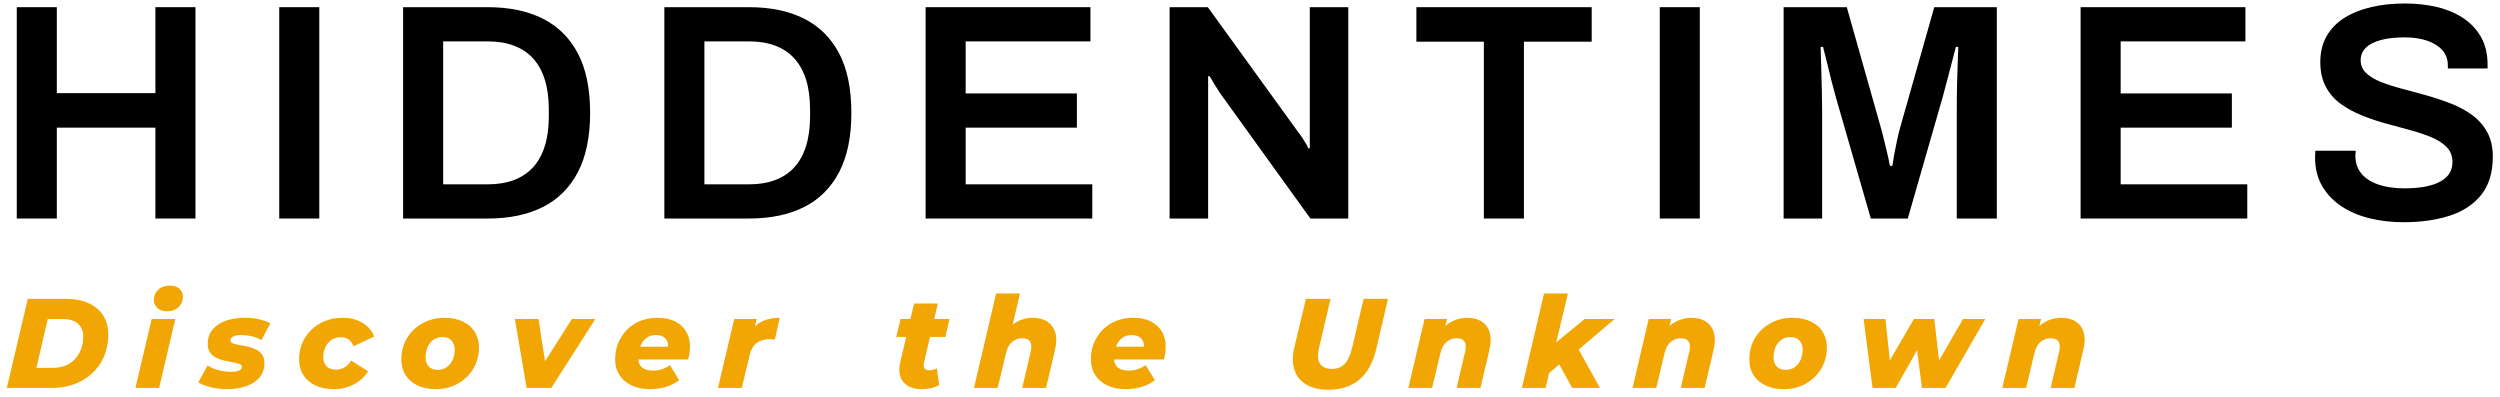
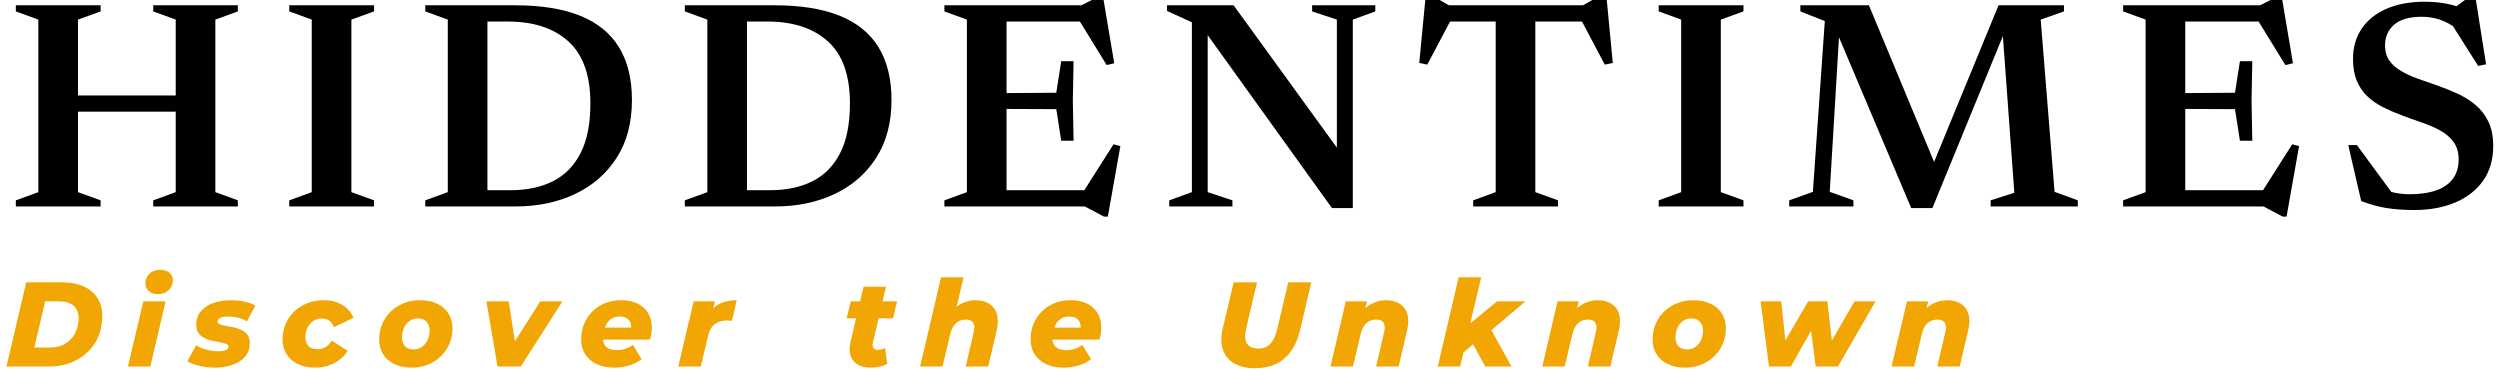
- <svg xmlns="http://www.w3.org/2000/svg" viewBox="512.5 89.5 2087.86 331.5" role="img" aria-label="HiddenTimes" class="ht-logo" part="svg">
+ <svg xmlns="http://www.w3.org/2000/svg" viewBox="512.5 89.5 2210.04 331.5" role="img" aria-label="HiddenTimes" class="ht-logo" part="svg">
  <g class="ht-wordmark" part="wordmark" fill="#000000">
-     <path class="ht-letter" part="letter" style="--i:0" fill-rule="evenodd" d="M559.95 272L526.5 272L526.5 95.5L559.95 95.5L559.95 167.28L642.28 167.28L642.28 95.5L675.73 95.5L675.73 272L642.28 272L642.28 196.1L559.95 196.1L559.95 272Z" />
-     <path class="ht-letter" part="letter" style="--i:1" fill-rule="evenodd" d="M779.16 272L745.71 272L745.71 95.5L779.16 95.5L779.16 272Z" />
-     <path class="ht-letter" part="letter" style="--i:2" fill-rule="evenodd" d="M919.91 272L849.15 272L849.15 95.5L919.91 95.5Q946.67 95.5 965.71 105.02Q984.75 114.54 995.04 133.96Q1005.33 153.39 1005.33 183.75L1005.33 183.75Q1005.33 213.85 995.04 233.41Q984.75 252.96 965.71 262.48Q946.67 272 919.91 272L919.91 272ZM882.6 124.06L882.6 243.44L919.91 243.44Q932.26 243.44 941.78 239.84Q951.3 236.24 957.73 229.16Q964.16 222.09 967.51 211.41Q970.85 200.73 970.85 186.58L970.85 186.58L970.85 181.18Q970.85 166.77 967.51 156.09Q964.16 145.41 957.73 138.34Q951.3 131.26 941.78 127.66Q932.26 124.06 919.91 124.06L919.91 124.06L882.6 124.06Z" />
-     <path class="ht-letter" part="letter" style="--i:3" fill-rule="evenodd" d="M1138.09 272L1067.33 272L1067.33 95.5L1138.09 95.5Q1164.85 95.5 1183.89 105.02Q1202.93 114.54 1213.22 133.96Q1223.51 153.39 1223.51 183.75L1223.51 183.75Q1223.51 213.85 1213.22 233.41Q1202.93 252.96 1183.89 262.48Q1164.85 272 1138.09 272L1138.09 272ZM1100.78 124.06L1100.78 243.44L1138.09 243.44Q1150.44 243.44 1159.96 239.84Q1169.48 236.24 1175.91 229.16Q1182.34 222.09 1185.69 211.41Q1189.03 200.73 1189.03 186.58L1189.03 186.58L1189.03 181.18Q1189.03 166.77 1185.69 156.09Q1182.34 145.41 1175.91 138.34Q1169.48 131.26 1159.96 127.66Q1150.44 124.06 1138.09 124.06L1138.09 124.06L1100.78 124.06Z" />
-     <path class="ht-letter" part="letter" style="--i:4" fill-rule="evenodd" d="M1424.72 272L1285.52 272L1285.52 95.5L1423.17 95.5L1423.17 124.06L1318.97 124.06L1318.97 167.54L1411.85 167.54L1411.85 196.1L1318.97 196.1L1318.97 243.44L1424.72 243.44L1424.72 272Z" />
-     <path class="ht-letter" part="letter" style="--i:5" fill-rule="evenodd" d="M1521.46 272L1489.29 272L1489.29 95.5L1521.2 95.5L1596.58 199.7Q1597.87 201.25 1599.67 203.95Q1601.47 206.65 1603.02 209.22Q1604.56 211.79 1605.07 213.34L1605.07 213.34L1606.36 213.34Q1606.36 209.74 1606.36 206.39Q1606.36 203.05 1606.36 199.7L1606.36 199.7L1606.36 95.5L1638.52 95.5L1638.52 272L1606.87 272L1531.23 167.03Q1529.17 163.94 1526.47 159.44Q1523.77 154.93 1522.74 153.13L1522.74 153.13L1521.46 153.13Q1521.46 156.48 1521.46 159.95Q1521.46 163.42 1521.46 167.03L1521.46 167.03L1521.46 272Z" />
-     <path class="ht-letter" part="letter" style="--i:6" fill-rule="evenodd" d="M1785.19 272L1751.74 272L1751.74 124.32L1695.39 124.32L1695.39 95.5L1841.79 95.5L1841.79 124.32L1785.19 124.32L1785.19 272Z" />
-     <path class="ht-letter" part="letter" style="--i:7" fill-rule="evenodd" d="M1932.09 272L1898.64 272L1898.64 95.5L1932.09 95.5L1932.09 272Z" />
-     <path class="ht-letter" part="letter" style="--i:8" fill-rule="evenodd" d="M2034.25 272L2002.08 272L2002.08 95.5L2054.83 95.5L2082.62 193.78Q2084.16 198.93 2085.7 205.36Q2087.25 211.79 2088.66 217.71Q2090.08 223.63 2090.85 228L2090.85 228L2092.91 228Q2093.42 224.14 2094.45 218.48Q2095.48 212.82 2096.89 206.26Q2098.31 199.7 2100.11 193.53L2100.11 193.53L2127.9 95.5L2180.13 95.5L2180.13 272L2146.68 272L2146.68 182.72Q2146.68 170.89 2146.94 159.05Q2147.19 147.22 2147.58 138.72Q2147.97 130.23 2147.97 128.69L2147.97 128.69L2145.91 128.69Q2145.39 131.01 2143.34 138.72Q2141.28 146.44 2138.96 155.45Q2136.65 164.45 2134.84 170.89L2134.84 170.89L2105.77 272L2074.9 272L2045.82 171.14Q2044.28 165.74 2042.35 158.15Q2040.42 150.56 2038.49 142.58Q2036.56 134.61 2035.02 128.69L2035.02 128.69L2032.96 128.69Q2033.22 135.64 2033.47 145.29Q2033.73 154.93 2033.99 164.84Q2034.25 174.74 2034.25 182.72L2034.25 182.72L2034.25 272Z" />
-     <path class="ht-letter" part="letter" style="--i:9" fill-rule="evenodd" d="M2389.3 272L2250.1 272L2250.1 95.5L2387.75 95.5L2387.75 124.06L2283.55 124.06L2283.55 167.54L2376.43 167.54L2376.43 196.1L2283.55 196.1L2283.55 243.44L2389.3 243.44L2389.3 272Z" />
-     <path class="ht-letter" part="letter" style="--i:10" fill-rule="evenodd" d="M2519.75 275.09L2519.75 275.09Q2505.08 275.09 2491.71 271.87Q2478.33 268.66 2468.03 261.84Q2457.74 255.02 2451.83 244.86Q2445.91 234.69 2445.91 220.8L2445.91 220.8Q2445.91 219.26 2446.04 217.71Q2446.17 216.17 2446.17 215.4L2446.17 215.4L2479.87 215.4Q2479.87 215.91 2479.74 217.33Q2479.61 218.74 2479.61 219.77L2479.61 219.77Q2479.61 228.26 2484.5 234.31Q2489.39 240.35 2498.65 243.57Q2507.91 246.79 2520.52 246.79L2520.52 246.79Q2529.01 246.79 2535.57 245.76Q2542.13 244.73 2546.89 242.8Q2551.65 240.87 2554.74 238.17Q2557.83 235.47 2559.24 232.12Q2560.66 228.78 2560.66 224.92L2560.66 224.92Q2560.66 217.45 2556.03 212.57Q2551.4 207.68 2543.55 204.33Q2535.7 200.99 2525.8 198.29Q2515.89 195.59 2505.47 192.76Q2495.05 189.92 2485.14 185.94Q2475.24 181.95 2467.39 176.29Q2459.54 170.63 2454.91 162.01Q2450.28 153.39 2450.28 141.3L2450.28 141.3Q2450.28 128.95 2455.56 119.69Q2460.83 110.42 2470.48 104.38Q2480.13 98.33 2492.99 95.37Q2505.86 92.41 2521.04 92.41L2521.04 92.41Q2535.19 92.41 2547.67 95.37Q2560.14 98.33 2569.66 104.63Q2579.18 110.94 2584.59 120.59Q2589.99 130.23 2589.99 143.61L2589.99 143.61L2589.99 146.7L2556.8 146.7L2556.8 144.13Q2556.8 136.67 2552.3 131.52Q2547.79 126.37 2539.69 123.54Q2531.59 120.71 2520.78 120.71L2520.78 120.71Q2509.2 120.71 2500.97 122.9Q2492.73 125.09 2488.36 129.33Q2483.99 133.58 2483.99 139.75L2483.99 139.75Q2483.99 146.19 2488.62 150.56Q2493.25 154.93 2501.1 158.02Q2508.94 161.11 2518.85 163.68Q2528.75 166.25 2539.18 169.21Q2549.6 172.17 2559.5 176.03Q2569.41 179.89 2577.25 185.68Q2585.1 191.47 2589.73 199.96Q2594.36 208.45 2594.36 220.28L2594.36 220.28Q2594.36 240.1 2584.72 252.19Q2575.07 264.28 2558.21 269.68Q2541.36 275.09 2519.75 275.09Z" />
+     <path class="ht-letter" part="letter" style="--i:0" d="M581.43 106.83L581.43 259.36L601.45 266.6L601.45 272L526.5 272L526.5 266.6L546.39 259.36L546.39 106.83L526.5 99.58L526.5 94.18L601.45 94.18L601.45 99.58L581.43 106.83ZM702.87 106.83L702.87 259.36L722.76 266.6L722.76 272L647.95 272L647.95 266.6L667.84 259.36L667.84 106.83L647.95 99.58L647.95 94.18L722.76 94.18L722.76 99.58L702.87 106.83ZM687.72 188.23L561.67 188.23L561.67 173.87L687.72 173.87L687.72 188.23Z" />
+     <path class="ht-letter" part="letter" style="--i:1" d="M823.13 259.36L843.15 266.6L843.15 272L768.2 272L768.2 266.6L788.09 259.36L788.09 106.83L768.2 99.58L768.2 94.18L843.15 94.18L843.15 99.58L823.13 106.83L823.13 259.36Z" />
+     <path class="ht-letter" part="letter" style="--i:2" d="M1034.41 180.85L1034.41 180.85Q1034.41 143.71 1014.98 126.12Q995.55 108.54 961.43 108.54L961.43 108.54L925.74 108.54L923.5 94.18L967.89 94.18Q1002.4 94.18 1025.32 103.4Q1048.24 112.62 1059.69 131.26Q1071.15 149.9 1071.15 177.95L1071.15 177.95Q1071.15 207.85 1057.72 228.86Q1044.28 249.87 1020.97 260.94Q997.66 272 968.28 272L968.28 272L923.5 272L925.74 257.64L964.07 257.64Q985.28 257.64 1001.08 249.81Q1016.89 241.97 1025.65 225.04Q1034.41 208.12 1034.41 180.85ZM943.39 272L888.46 272L888.46 266.6L908.35 259.36L908.35 106.83L888.46 99.58L888.46 94.18L943.39 94.18L943.39 272Z" />
+     <path class="ht-letter" part="letter" style="--i:3" d="M1263.86 180.85L1263.86 180.85Q1263.86 143.71 1244.43 126.12Q1225 108.54 1190.88 108.54L1190.88 108.54L1155.19 108.54L1152.95 94.18L1197.34 94.18Q1231.85 94.18 1254.77 103.4Q1277.69 112.62 1289.14 131.26Q1300.6 149.9 1300.6 177.95L1300.6 177.95Q1300.6 207.85 1287.17 228.86Q1273.73 249.87 1250.42 260.94Q1227.11 272 1197.73 272L1197.73 272L1152.95 272L1155.19 257.64L1193.52 257.64Q1214.73 257.64 1230.53 249.81Q1246.34 241.97 1255.1 225.04Q1263.86 208.12 1263.86 180.85ZM1172.84 272L1117.91 272L1117.91 266.6L1137.8 259.36L1137.8 106.83L1117.91 99.58L1117.91 94.18L1172.84 94.18L1172.84 272Z" />
+     <path class="ht-letter" part="letter" style="--i:4" d="M1450.63 143.58L1461.56 143.58L1460.9 178.74L1461.56 213.91L1450.63 213.91L1446.28 185.99L1384.38 185.73L1384.38 171.9L1446.28 171.5L1450.63 143.58ZM1487.51 86.15L1497.52 145.42L1490.8 147L1464.06 103.53L1475 108.54L1383.19 108.54L1383.19 94.18L1468.41 94.18L1484.35 86.15L1487.51 86.15ZM1476.71 257.64L1467.88 262.65L1496.86 217.07L1502.92 218.65L1491.86 280.96L1488.43 280.96L1471.44 272L1383.19 272L1383.19 257.64L1476.71 257.64ZM1402.29 272L1347.36 272L1347.36 266.6L1367.25 259.36L1367.25 106.83L1347.36 99.58L1347.36 94.18L1402.29 94.18L1402.29 272Z" />
+     <path class="ht-letter" part="letter" style="--i:5" d="M1546.13 266.6L1566.15 259.36L1566.15 109.2L1544.15 99.19L1544.15 94.18L1603.03 94.18L1703.27 232.35L1694.31 241.71L1694.31 106.83L1672.44 99.58L1672.44 94.18L1728.29 94.18L1728.29 99.58L1708.4 106.83L1708.4 273.45L1689.96 273.45L1574.58 112.89L1580.11 108.28L1580.11 259.36L1601.98 266.6L1601.98 272L1546.13 272L1546.13 266.6Z" />
+     <path class="ht-letter" part="letter" style="--i:6" d="M1834.71 259.36L1834.71 102.22L1869.75 102.22L1869.75 259.36L1889.77 266.6L1889.77 272L1814.82 272L1814.82 266.6L1834.71 259.36ZM1909 104.72L1921.38 108.54L1781.1 108.54L1796.38 104.72L1774.25 146.61L1767.14 145.16L1772.94 84.7L1776.76 84.7L1798.23 96.95L1784.26 94.18L1918.35 94.18L1907.02 96.95L1928.63 84.7L1932.45 84.7L1938.24 145.16L1931.13 146.61L1909 104.72Z" />
+     <path class="ht-letter" part="letter" style="--i:7" d="M2033.73 259.36L2053.75 266.6L2053.75 272L1978.8 272L1978.8 266.6L1998.69 259.36L1998.69 106.83L1978.8 99.58L1978.8 94.18L2053.75 94.18L2053.75 99.58L2033.73 106.83L2033.73 259.36Z" />
+     <path class="ht-letter" part="letter" style="--i:8" d="M2316.52 106.83L2328.77 259.09L2349.31 266.6L2349.31 272L2272.26 272L2272.26 266.6L2293.2 259.88L2282.8 117.63L2284.51 117.89L2220.76 273.45L2202.06 273.45L2136.59 118.68L2138.44 118.42L2130.01 259.09L2150.95 266.6L2150.95 272L2094.18 272L2094.18 266.6L2115.12 259.09L2125.66 108.14L2104.06 99.58L2104.06 94.18L2164.65 94.18L2223.79 236.3L2220.76 236.3L2279.24 94.18L2337.07 94.18L2337.07 99.58L2316.52 106.83Z" />
+     <path class="ht-letter" part="letter" style="--i:9" d="M2492.63 143.58L2503.56 143.58L2502.9 178.74L2503.56 213.91L2492.63 213.91L2488.28 185.99L2426.38 185.73L2426.38 171.9L2488.28 171.5L2492.63 143.58ZM2529.51 86.15L2539.52 145.42L2532.8 147L2506.06 103.53L2517 108.54L2425.19 108.54L2425.19 94.18L2510.41 94.18L2526.35 86.15L2529.51 86.15ZM2518.71 257.64L2509.88 262.65L2538.86 217.07L2544.92 218.65L2533.86 280.96L2530.43 280.96L2513.44 272L2425.19 272L2425.19 257.64L2518.71 257.64ZM2444.29 272L2389.36 272L2389.36 266.6L2409.25 259.36L2409.25 106.83L2389.36 99.58L2389.36 94.18L2444.29 94.18L2444.29 272Z" />
+     <path class="ht-letter" part="letter" style="--i:10" d="M2700.47 101.69L2700.47 101.69L2680.45 97.74L2696.92 85.49L2700.6 85.49L2710.22 146.34L2703.24 147.79L2676.63 105.77L2684.54 115.13Q2677.29 109.59 2669.59 106.96Q2661.88 104.32 2653.45 104.32L2653.45 104.32Q2636.99 104.32 2628.95 111.31Q2620.92 118.29 2620.92 129.75L2620.92 129.75Q2620.92 137.65 2624.67 142.98Q2628.42 148.32 2634.88 152.14Q2641.33 155.96 2649.5 158.92Q2657.67 161.89 2666.62 164.91L2666.62 164.91Q2675.58 168.08 2684.4 172.03Q2693.23 175.98 2700.47 181.91Q2707.72 187.83 2712.13 196.72Q2716.54 205.61 2716.54 218.39L2716.54 218.39Q2716.54 236.83 2707.45 249.48Q2698.37 262.12 2682.63 268.64Q2666.89 275.16 2647 275.16L2647 275.16Q2633.3 275.16 2622.43 273.45Q2611.56 271.74 2599.84 267.26L2599.84 267.26L2588.38 217.73L2596.02 217.73L2632.51 267.39L2605.77 250.4Q2616.31 256.06 2624.67 258.63Q2633.03 261.2 2642.39 261.2L2642.39 261.2Q2656.87 261.2 2666.56 257.64Q2676.24 254.09 2681.11 247.24Q2685.98 240.39 2685.98 230.38L2685.98 230.38Q2685.98 221.03 2681.37 214.84Q2676.76 208.64 2669.26 204.63Q2661.75 200.61 2652.79 197.58Q2643.83 194.55 2635.27 191.26L2635.27 191.26Q2626.71 188.1 2618.94 184.15Q2611.17 180.19 2605.24 174.6Q2599.31 169 2595.96 160.96Q2592.6 152.93 2592.6 141.6L2592.6 141.6Q2592.6 126.19 2600.3 114.8Q2608.01 103.4 2622.3 97.21Q2636.59 91.02 2655.95 91.02L2655.95 91.02Q2668.33 91.02 2678.87 93.52Q2689.41 96.03 2700.47 101.69Z" />
  </g>
  <g class="ht-tagline" part="tagline" fill="#F2A603">
    <path class="ht-tagline-letter" part="tagline-letter" style="--i:0" d="M555.6 413.5L518.2 413.5L535.7 339.1L567.5 339.1Q578.9 339.1 586.9 342.9Q595 346.7 599.1 353.7Q603.3 360.8 602.9 370.3L602.9 370.3Q602.4 383.5 596.2 393.2Q589.9 402.9 579.4 408.2Q568.9 413.5 555.6 413.5L555.6 413.5ZM552.4 355.9L542.9 396.7L556.9 396.7Q564.6 396.7 570.1 393.4Q575.6 390.1 578.7 384.4Q581.7 378.7 582 371.6L582 371.6Q582.3 364.2 577.8 360Q573.4 355.9 564.5 355.9L564.5 355.9L552.4 355.9Z" />
    <path class="ht-tagline-letter" part="tagline-letter" style="--i:1" d="M645.4 413.5L625.6 413.5L639.2 355.9L658.9 355.9L645.4 413.5ZM652 349.5L652 349.5Q646.7 349.5 643.8 346.6Q640.8 343.6 641 339.5L641 339.5Q641.2 334.6 644.8 331.3Q648.4 328 654.3 328L654.3 328Q659.5 328 662.5 330.8Q665.4 333.5 665.3 337.7L665.3 337.7Q665.1 342.9 661.4 346.2Q657.8 349.5 652 349.5Z" />
    <path class="ht-tagline-letter" part="tagline-letter" style="--i:2" d="M702.4 414.5L702.4 414.5Q694.9 414.5 688.3 412.8Q681.7 411.2 678.1 408.8L678.1 408.8L685.9 394.7Q689.6 397.2 694.9 398.6Q700.3 400 705.3 400L705.3 400Q710.1 400 712.3 398.9Q714.5 397.8 714.5 395.9L714.5 395.9Q714.6 394.3 712.5 393.5Q710.4 392.7 707.1 392.1Q703.7 391.5 700 390.7Q696.3 389.9 693.1 388.3Q689.8 386.6 687.8 383.7Q685.8 380.8 686 375.9L686 375.9Q686.2 368.9 690.4 364.3Q694.5 359.6 701.5 357.2Q708.4 354.9 717 354.9L717 354.9Q723 354.9 728.6 356.1Q734.2 357.4 738.3 359.5L738.3 359.5L730.8 373.6Q726.7 371.1 722.3 370.2Q717.9 369.3 714.1 369.3L714.1 369.3Q709.2 369.3 707.1 370.6Q704.9 371.9 704.9 373.6L704.9 373.6Q704.8 375.3 706.8 376.2Q708.9 377 712.2 377.6Q715.5 378.1 719.3 378.9Q723 379.8 726.3 381.4Q729.6 383 731.5 385.9Q733.5 388.7 733.3 393.6L733.3 393.6Q733.1 400.5 728.8 405.2Q724.6 409.8 717.7 412.1Q710.8 414.5 702.4 414.5Z" />
    <path class="ht-tagline-letter" part="tagline-letter" style="--i:3" d="M791.2 414.5L791.2 414.5Q782.1 414.5 775.5 411.2Q769 408 765.5 402.1Q762 396.2 762.3 388.2L762.3 388.2Q762.7 378.6 767.5 371.1Q772.3 363.6 780.4 359.3Q788.5 354.9 798.7 354.9L798.7 354.9Q808.3 354.9 815.2 359.1Q822.1 363.2 825 370.5L825 370.5L807.7 378.7Q806.2 374.7 803.5 372.9Q800.7 371.1 797 371.1L797 371.1Q791 371.1 786.9 375.5Q782.8 379.9 782.5 387L782.5 387Q782.3 392 785 395.1Q787.7 398.2 793.2 398.2L793.2 398.2Q796.9 398.2 800.1 396.4Q803.3 394.7 805.7 390.6L805.7 390.6L819.9 399.6Q815.5 406.6 808 410.5Q800.5 414.5 791.2 414.5Z" />
    <path class="ht-tagline-letter" part="tagline-letter" style="--i:4" d="M876.4 414.5L876.4 414.5Q867.4 414.5 860.8 411.2Q854.3 408 850.8 402.1Q847.4 396.2 847.7 388.2L847.7 388.2Q848.1 378.6 852.9 371.1Q857.7 363.6 865.7 359.3Q873.7 354.9 883.8 354.9L883.8 354.9Q892.8 354.9 899.4 358.2Q905.9 361.4 909.3 367.3Q912.8 373.2 912.5 381.1L912.5 381.1Q912.1 390.6 907.3 398.2Q902.5 405.7 894.5 410.1Q886.5 414.5 876.4 414.5ZM878.1 398.4L878.1 398.4Q884.1 398.4 888 393.9Q892 389.4 892.3 382.1L892.3 382.1Q892.4 377.3 889.8 374.2Q887.2 371 882 371L882 371Q876.1 371 872.1 375.4Q868.2 379.9 867.9 387.2L867.9 387.2Q867.7 392.3 870.4 395.4Q873 398.4 878.1 398.4Z" />
    <path class="ht-tagline-letter" part="tagline-letter" style="--i:5" d="M972.9 413.5L952.3 413.5L942.5 355.9L962.2 355.9L967.7 391.2L990.1 355.9L1009.7 355.9L972.9 413.5Z" />
    <path class="ht-tagline-letter" part="tagline-letter" style="--i:6" d="M1055.3 414.5L1055.3 414.5Q1046.2 414.5 1039.6 411.2Q1033 408 1029.5 402.1Q1025.9 396.2 1026.3 388.2L1026.3 388.2Q1026.6 378.6 1031.3 371.1Q1035.9 363.5 1043.7 359.2Q1051.6 354.9 1061.8 354.9L1061.8 354.9Q1070.5 354.9 1076.6 358.1Q1082.7 361.3 1085.9 367Q1089 372.7 1088.7 380.2L1088.7 380.2Q1088.6 382.8 1088.2 385.2Q1087.8 387.6 1087.2 389.7L1087.2 389.7L1045.6 389.7Q1046.3 399 1058.1 399L1058.1 399Q1061.9 399 1065.5 397.8Q1069.1 396.6 1072 394.4L1072 394.4L1079.7 407Q1074.3 411.1 1068 412.8Q1061.7 414.5 1055.3 414.5ZM1047.2 379.1L1047.2 379.1L1070.5 379.1Q1070.7 374.4 1067.9 371.8Q1065.1 369.3 1060.3 369.3L1060.3 369.3Q1055.3 369.3 1052 372Q1048.7 374.7 1047.2 379.1Z" />
    <path class="ht-tagline-letter" part="tagline-letter" style="--i:7" d="M1132 413.5L1112.1 413.5L1125.7 355.9L1144.5 355.9L1143 362.2Q1146.8 358.3 1152.1 356.6Q1157.4 354.9 1163.7 354.9L1163.7 354.9L1159.6 373.1Q1157.2 372.8 1155.1 372.8L1155.1 372.8Q1148.6 372.8 1144.4 376Q1140.1 379.2 1138.5 386.3L1138.5 386.3L1132 413.5Z" />
    <path class="ht-tagline-letter" part="tagline-letter" style="--i:8" d="M1282 414.5L1282 414.5Q1275.3 414.5 1270.8 411.8Q1266.3 409.2 1264.5 404.2Q1262.7 399.2 1264.3 392.1L1264.3 392.1L1269.3 370.9L1261 370.9L1264.6 355.9L1272.8 355.9L1275.9 343L1295.7 343L1292.7 355.9L1305.5 355.9L1302 370.9L1289.2 370.9L1284.2 392Q1282.6 398.8 1288.9 398.8L1288.9 398.8Q1291.7 398.8 1294.9 397.1L1294.9 397.1L1296.9 411.1Q1293.7 412.9 1289.8 413.7Q1285.9 414.5 1282 414.5Z" />
    <path class="ht-tagline-letter" part="tagline-letter" style="--i:9" d="M1374.9 354.9L1374.9 354.9Q1381.9 354.9 1386.8 357.9Q1391.8 361 1393.7 366.9Q1395.6 372.8 1393.6 381.6L1393.6 381.6L1386.1 413.5L1366.2 413.5L1373.2 383.5Q1374.6 378 1372.9 375Q1371.2 372 1366.3 372L1366.3 372Q1361.2 372 1357.6 375.2Q1354 378.4 1352.5 385L1352.5 385L1345.7 413.5L1325.9 413.5L1344.4 334.6L1364.3 334.6L1358.2 360.7Q1361.9 357.7 1366.3 356.3Q1370.6 354.9 1374.9 354.9Z" />
    <path class="ht-tagline-letter" part="tagline-letter" style="--i:10" d="M1452.6 414.5L1452.6 414.5Q1443.5 414.5 1436.9 411.2Q1430.3 408 1426.8 402.1Q1423.3 396.2 1423.6 388.2L1423.6 388.2Q1423.9 378.6 1428.6 371.1Q1433.2 363.5 1441.1 359.2Q1448.9 354.9 1459.1 354.9L1459.1 354.9Q1467.8 354.9 1473.9 358.1Q1480 361.3 1483.2 367Q1486.3 372.7 1486 380.2L1486 380.2Q1485.9 382.8 1485.5 385.2Q1485.1 387.6 1484.5 389.7L1484.5 389.7L1442.9 389.7Q1443.6 399 1455.4 399L1455.4 399Q1459.2 399 1462.8 397.8Q1466.4 396.6 1469.3 394.4L1469.3 394.4L1477 407Q1471.6 411.1 1465.3 412.8Q1459 414.5 1452.6 414.5ZM1444.5 379.1L1444.5 379.1L1467.8 379.1Q1468 374.4 1465.2 371.8Q1462.4 369.3 1457.6 369.3L1457.6 369.3Q1452.6 369.3 1449.3 372Q1446 374.7 1444.5 379.1Z" />
    <path class="ht-tagline-letter" part="tagline-letter" style="--i:11" d="M1621.7 415L1621.7 415Q1610.7 415 1603.5 410.7Q1596.2 406.4 1593.6 398.6Q1590.9 390.9 1593.3 380.3L1593.3 380.3L1603.1 339.1L1623.7 339.1L1614.1 380Q1612 389 1614.9 393.3Q1617.8 397.6 1624.9 397.6L1624.9 397.6Q1631.4 397.6 1635.4 393.5Q1639.4 389.5 1641.7 380L1641.7 380L1651.3 339.1L1671.7 339.1L1661.8 381.3Q1657.8 398 1647.8 406.5Q1637.8 415 1621.7 415Z" />
    <path class="ht-tagline-letter" part="tagline-letter" style="--i:12" d="M1737.7 354.9L1737.7 354.9Q1744.8 354.9 1749.7 357.9Q1754.7 361 1756.5 366.9Q1758.4 372.8 1756.4 381.6L1756.4 381.6L1748.9 413.5L1729 413.5L1736 383.5Q1737.4 378 1735.7 375Q1734 372 1729.1 372L1729.1 372Q1723.9 372 1720.4 375.2Q1716.8 378.4 1715.3 385L1715.3 385L1708.5 413.5L1688.7 413.5L1702.2 355.9L1721 355.9L1719.5 361.8Q1723.5 358.3 1728.3 356.6Q1733 354.9 1737.7 354.9Z" />
    <path class="ht-tagline-letter" part="tagline-letter" style="--i:13" d="M1803.3 413.5L1783.5 413.5L1802 334.6L1821.9 334.6L1812.2 375.4L1835.9 355.9L1861 355.9L1830.9 381.4L1848.7 413.5L1825.5 413.5L1814.7 393.8L1806.2 401.1L1803.3 413.5Z" />
    <path class="ht-tagline-letter" part="tagline-letter" style="--i:14" d="M1924.9 354.9L1924.9 354.9Q1932 354.9 1936.9 357.9Q1941.9 361 1943.7 366.9Q1945.6 372.8 1943.6 381.6L1943.6 381.6L1936.1 413.5L1916.2 413.5L1923.2 383.5Q1924.6 378 1922.9 375Q1921.2 372 1916.3 372L1916.3 372Q1911.2 372 1907.6 375.2Q1904 378.4 1902.5 385L1902.5 385L1895.7 413.5L1875.9 413.5L1889.4 355.9L1908.2 355.9L1906.7 361.8Q1910.8 358.3 1915.5 356.6Q1920.2 354.9 1924.9 354.9Z" />
    <path class="ht-tagline-letter" part="tagline-letter" style="--i:15" d="M2002.1 414.5L2002.1 414.5Q1993.1 414.5 1986.6 411.2Q1980 408 1976.6 402.1Q1973.1 396.2 1973.5 388.2L1973.5 388.2Q1973.8 378.6 1978.6 371.1Q1983.4 363.6 1991.4 359.3Q1999.4 354.9 2009.6 354.9L2009.6 354.9Q2018.5 354.9 2025.1 358.2Q2031.7 361.4 2035.1 367.3Q2038.5 373.2 2038.2 381.1L2038.2 381.1Q2037.8 390.6 2033 398.2Q2028.2 405.7 2020.2 410.1Q2012.2 414.5 2002.1 414.5ZM2003.9 398.4L2003.9 398.4Q2009.8 398.4 2013.8 393.9Q2017.7 389.4 2018 382.1L2018 382.1Q2018.2 377.3 2015.5 374.2Q2012.9 371 2007.8 371L2007.8 371Q2001.8 371 1997.9 375.4Q1993.9 379.9 1993.7 387.2L1993.7 387.2Q1993.5 392.3 1996.1 395.4Q1998.8 398.4 2003.9 398.4Z" />
    <path class="ht-tagline-letter" part="tagline-letter" style="--i:16" d="M2095.7 413.5L2076.3 413.5L2068.9 355.9L2087.1 355.9L2090.8 390.5L2110.9 355.9L2127.9 355.9L2131.9 390.5L2151.9 355.9L2170.5 355.9L2137.3 413.5L2117.6 413.5L2113.5 382L2095.7 413.5Z" />
    <path class="ht-tagline-letter" part="tagline-letter" style="--i:17" d="M2233.8 354.9L2233.8 354.9Q2240.9 354.9 2245.8 357.9Q2250.8 361 2252.6 366.9Q2254.5 372.8 2252.4 381.6L2252.4 381.6L2244.9 413.5L2225.1 413.5L2232.1 383.5Q2233.5 378 2231.8 375Q2230 372 2225.1 372L2225.1 372Q2220 372 2216.4 375.2Q2212.9 378.4 2211.4 385L2211.4 385L2204.6 413.5L2184.7 413.5L2198.3 355.9L2217.1 355.9L2215.6 361.8Q2219.6 358.3 2224.3 356.6Q2229.1 354.9 2233.8 354.9Z" />
  </g>
</svg>
